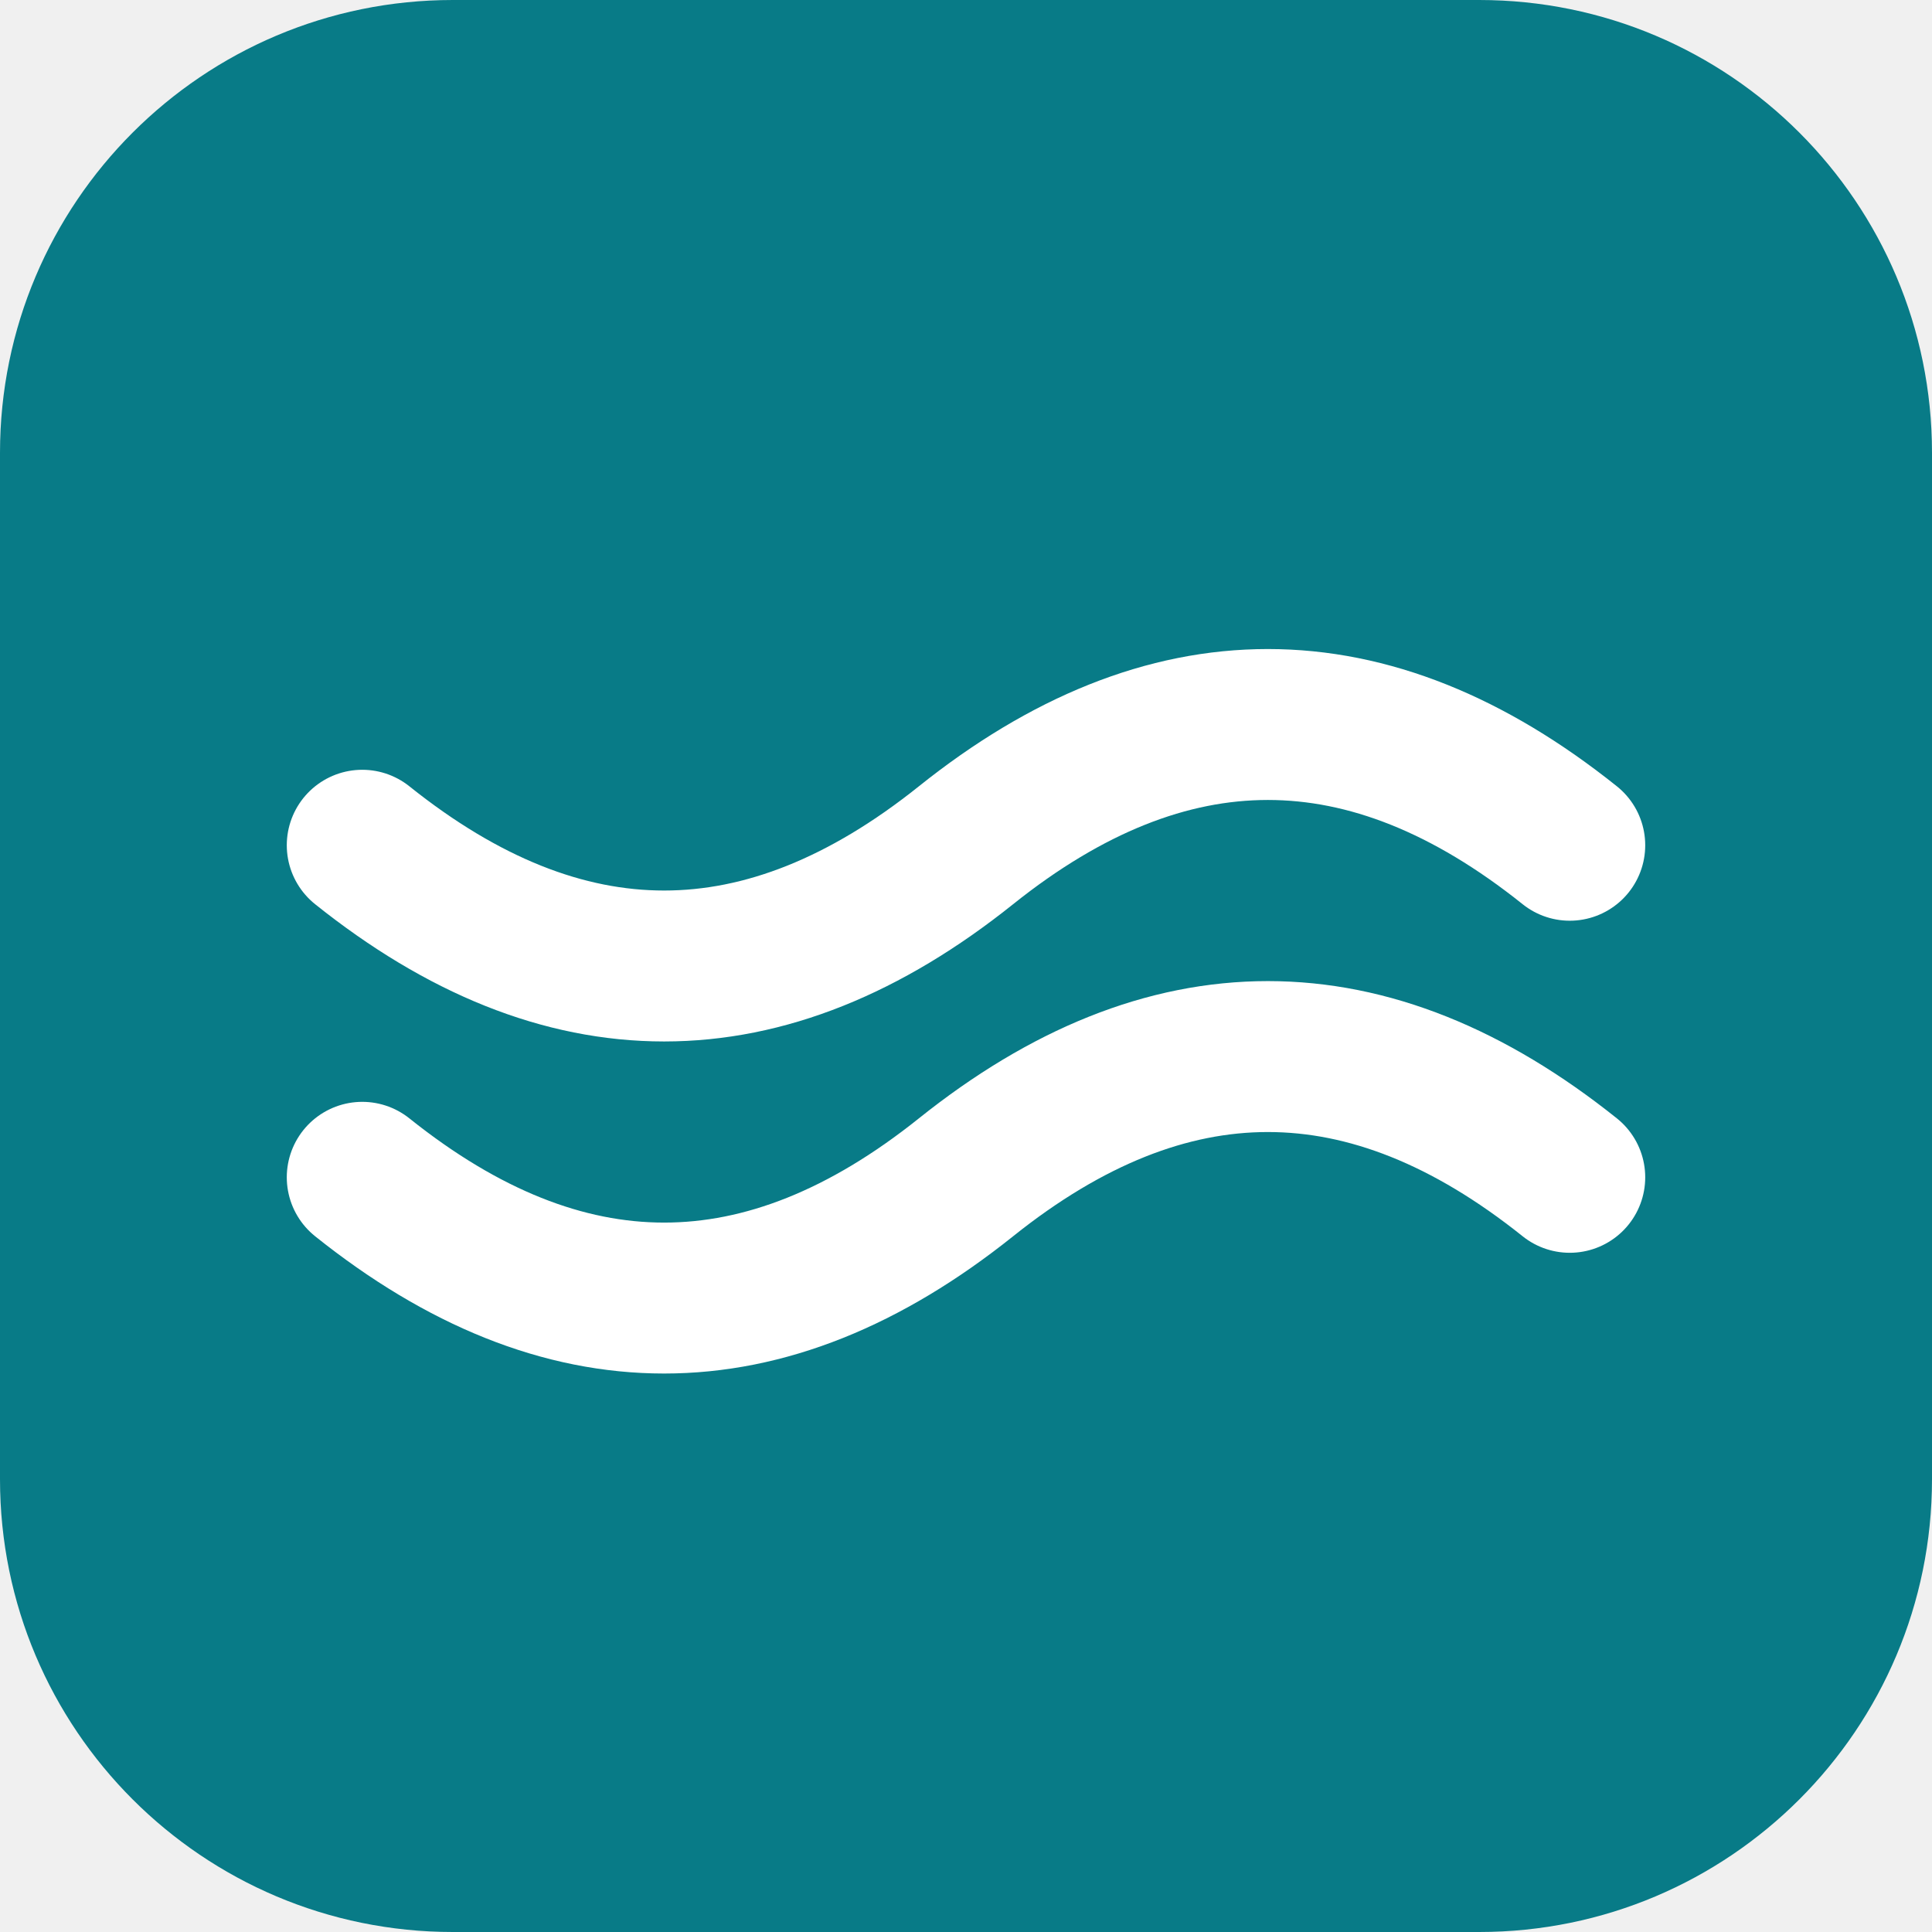
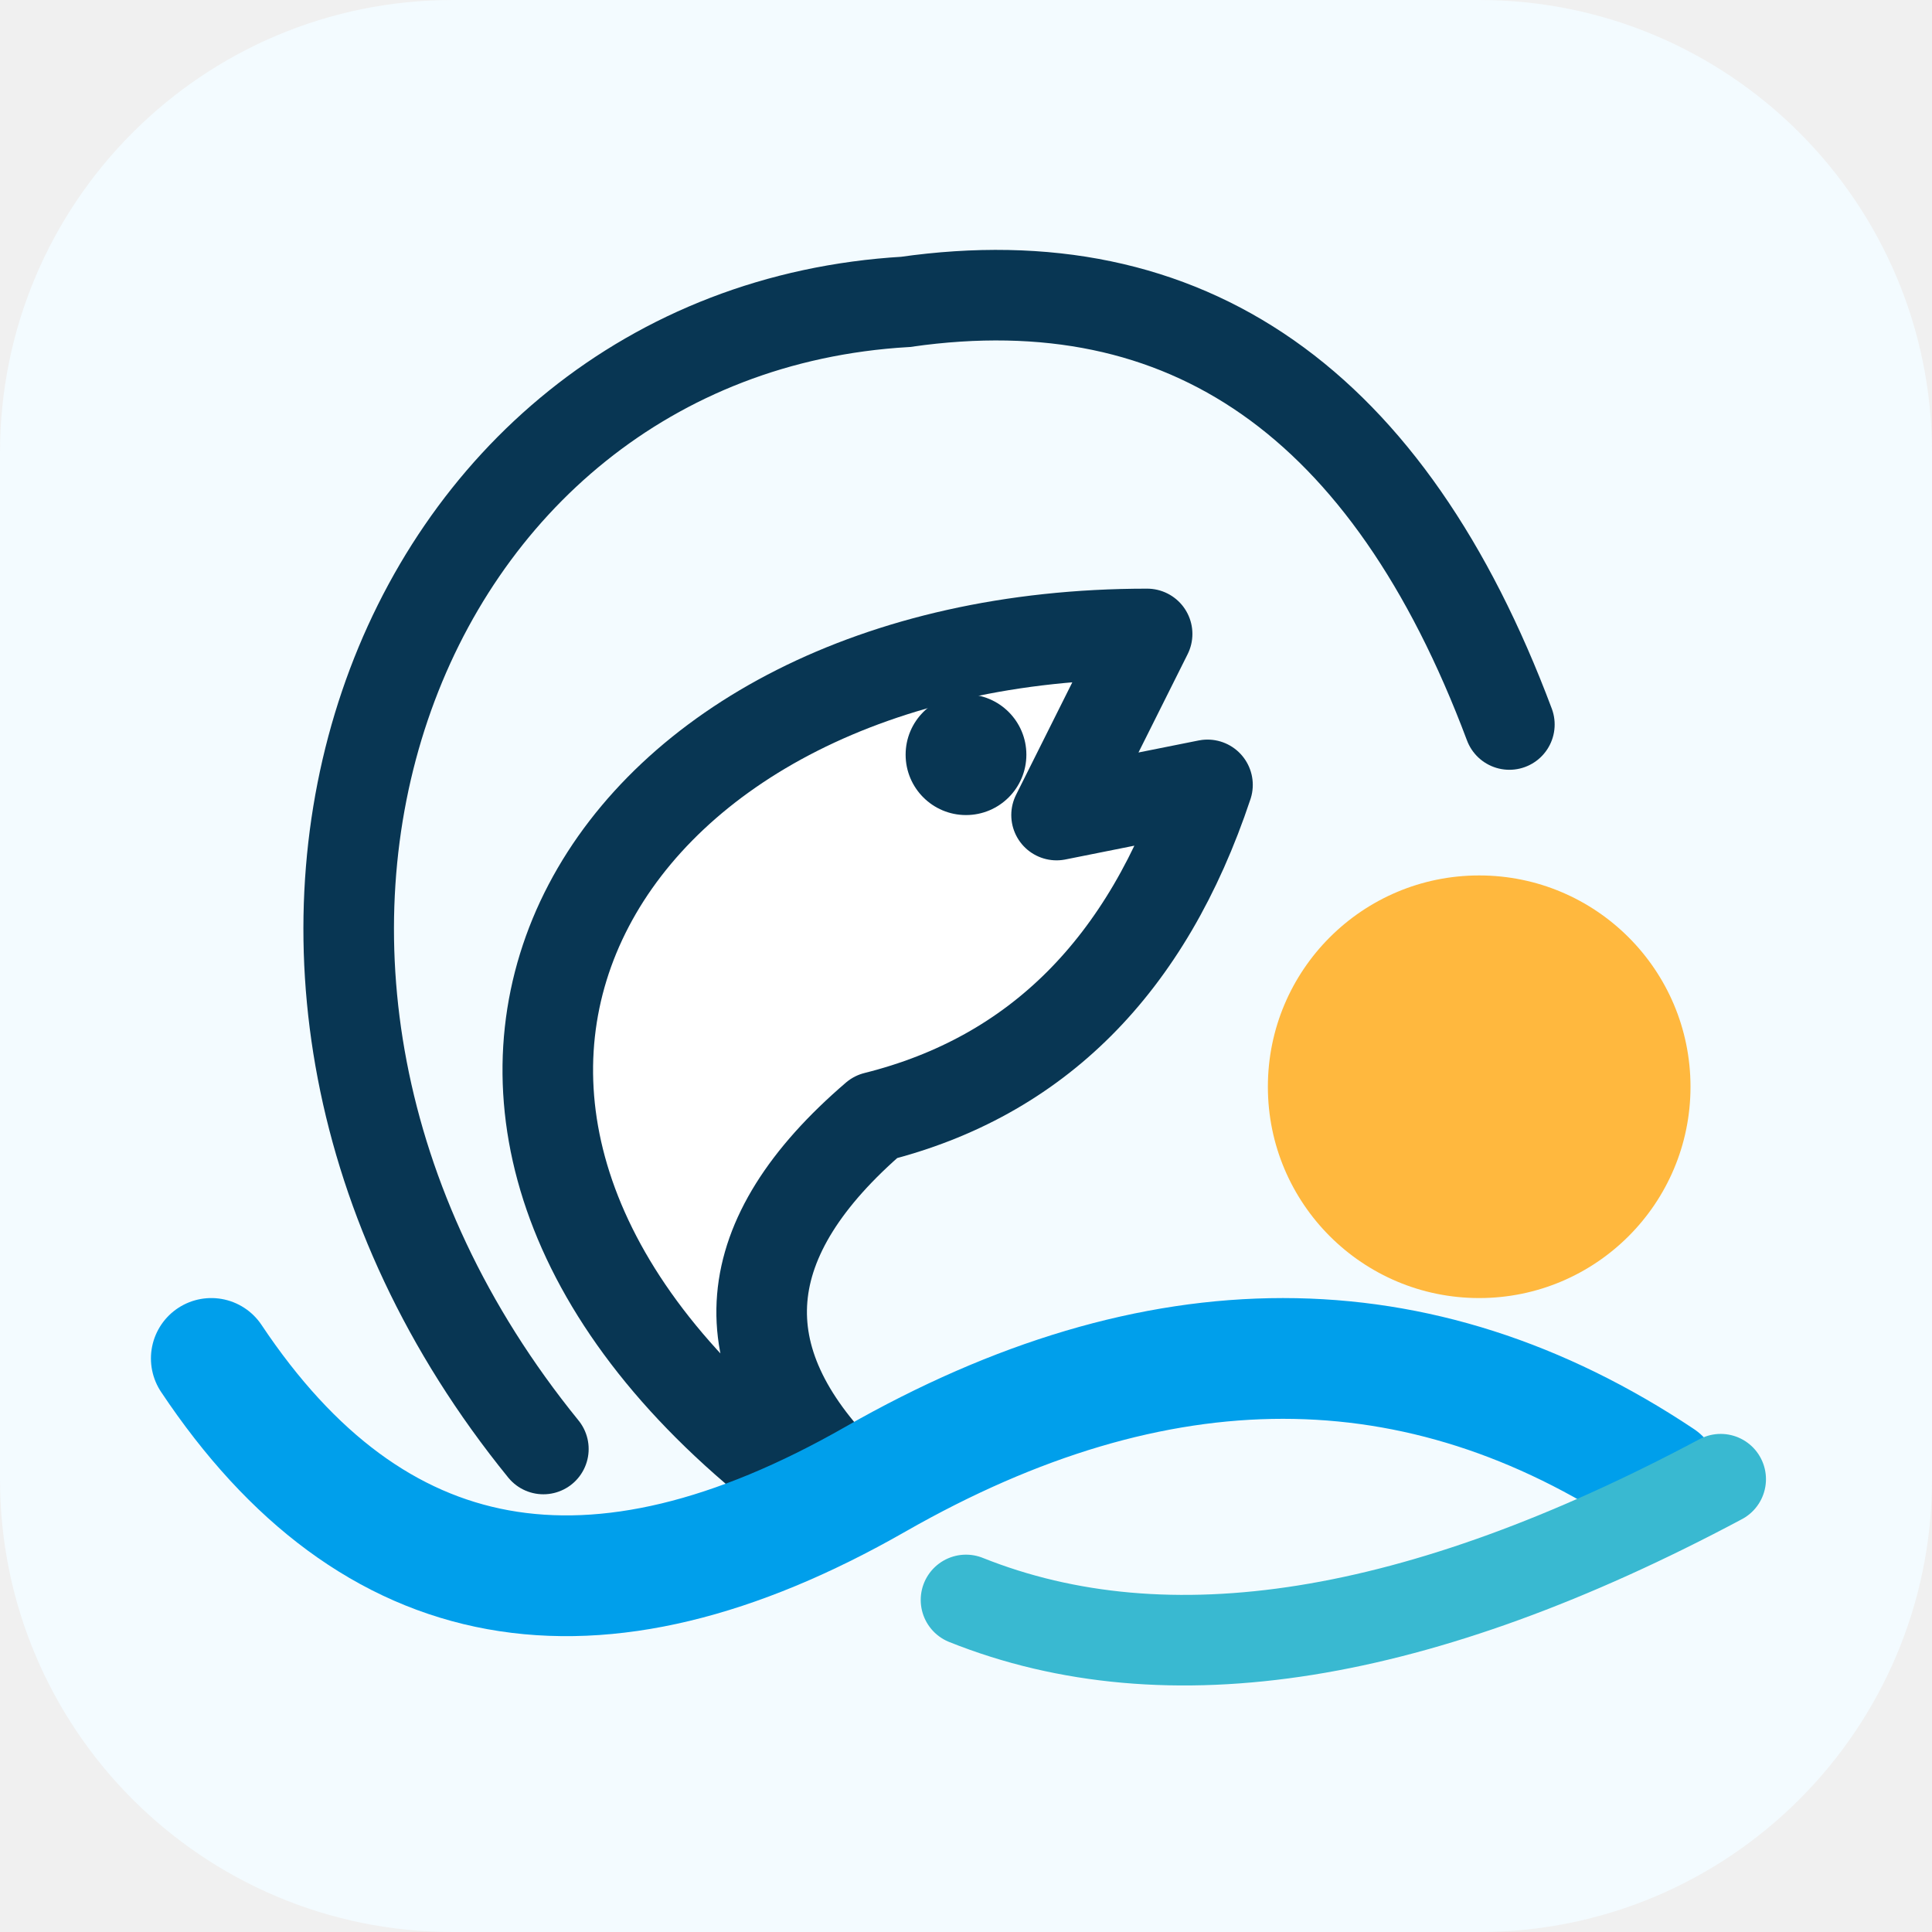
<svg xmlns="http://www.w3.org/2000/svg" viewBox="0 0 64 64">
-   <rect width="64" height="64" rx="15" fill="#087b87" />
-   <path d="M12 28q10 8 20 0t20 0M12 39q10 8 20 0t20 0" fill="none" stroke="white" stroke-width="5" stroke-linecap="round" />
+   <rect width="64" height="64" rx="15" fill="#f3fbff" />
+   <path d="M18 48C5 32 13 11 30 10Q44 8 50 24" fill="none" stroke="#083653" stroke-width="3" stroke-linecap="round" />
+   <path d="M25 48C11 36 20 21 38 21L35 27L40 26Q37 35 29 37Q22 43 28 49Z" fill="white" stroke="#083653" stroke-width="3" stroke-linejoin="round" />
+   <circle cx="32" cy="25" r="2" fill="#083653" />
+   <circle cx="49" cy="36" r="7" fill="#ffb83e" />
+   <path d="M7 45Q15 57 29 49T55 49" fill="none" stroke="#009feb" stroke-width="4" stroke-linecap="round" />
+   <path d="M32 53Q42 57 57 49" fill="none" stroke="#39b9d1" stroke-width="3" stroke-linecap="round" />
</svg>
